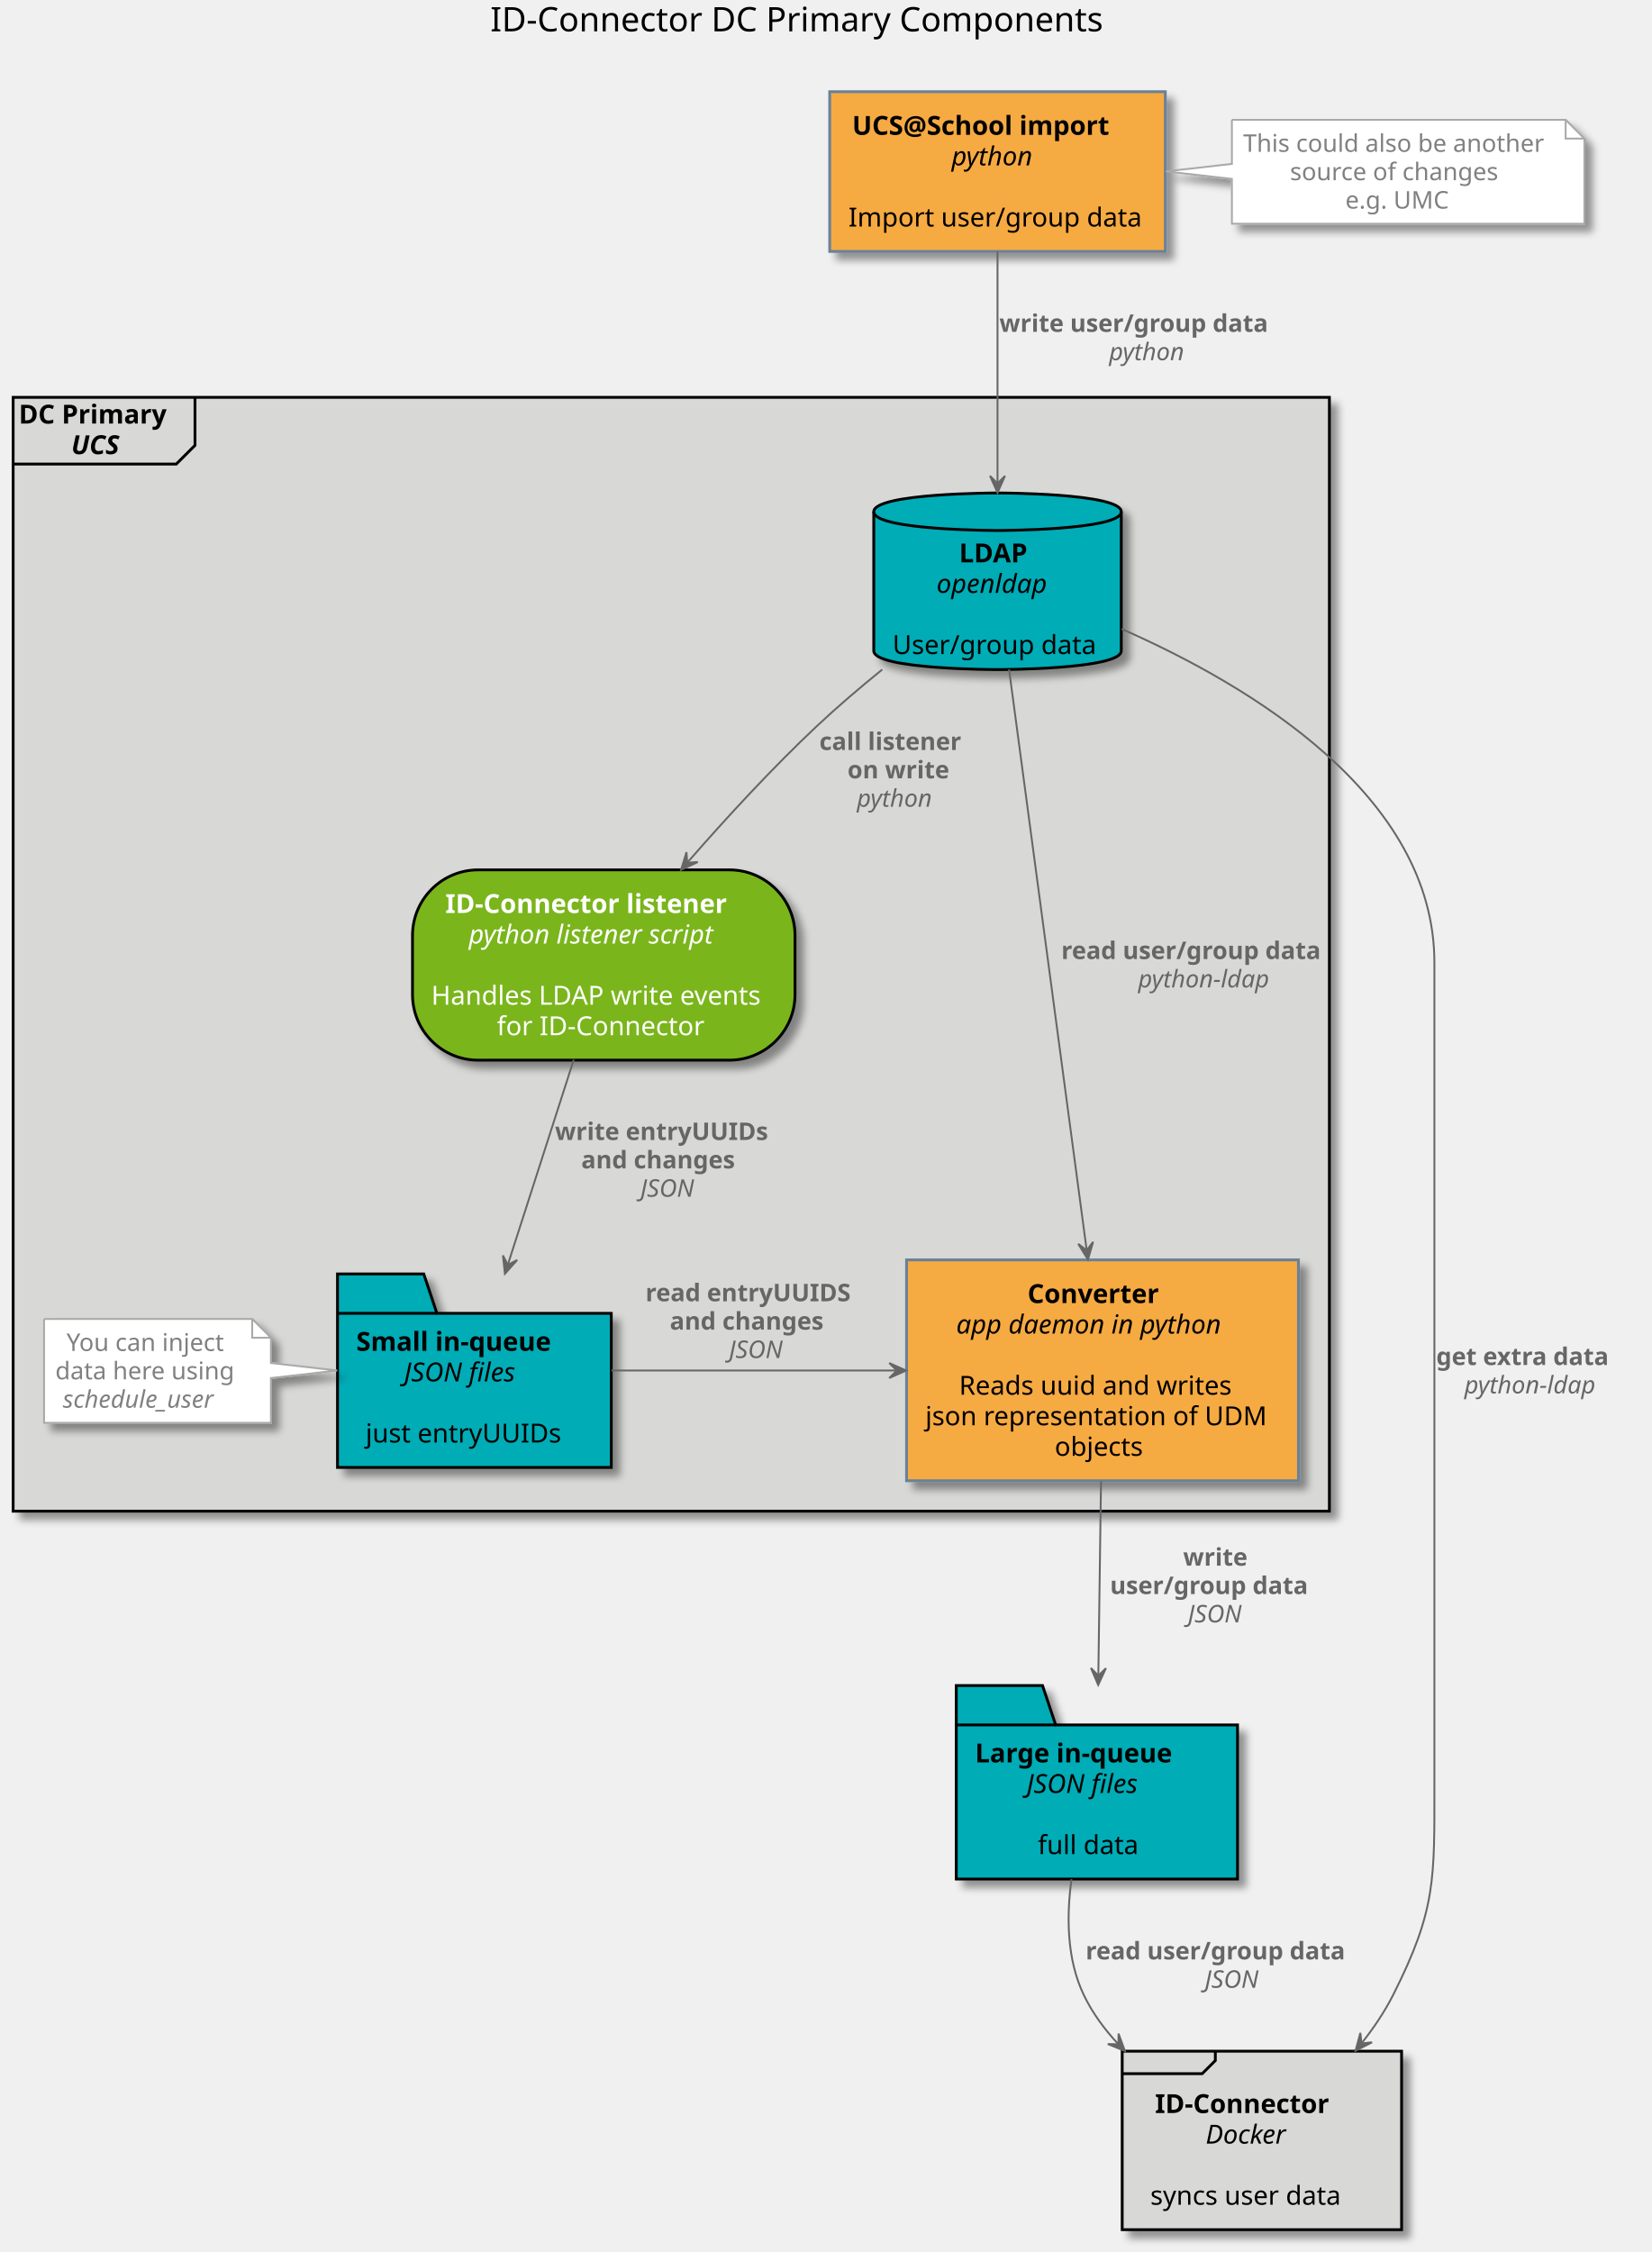
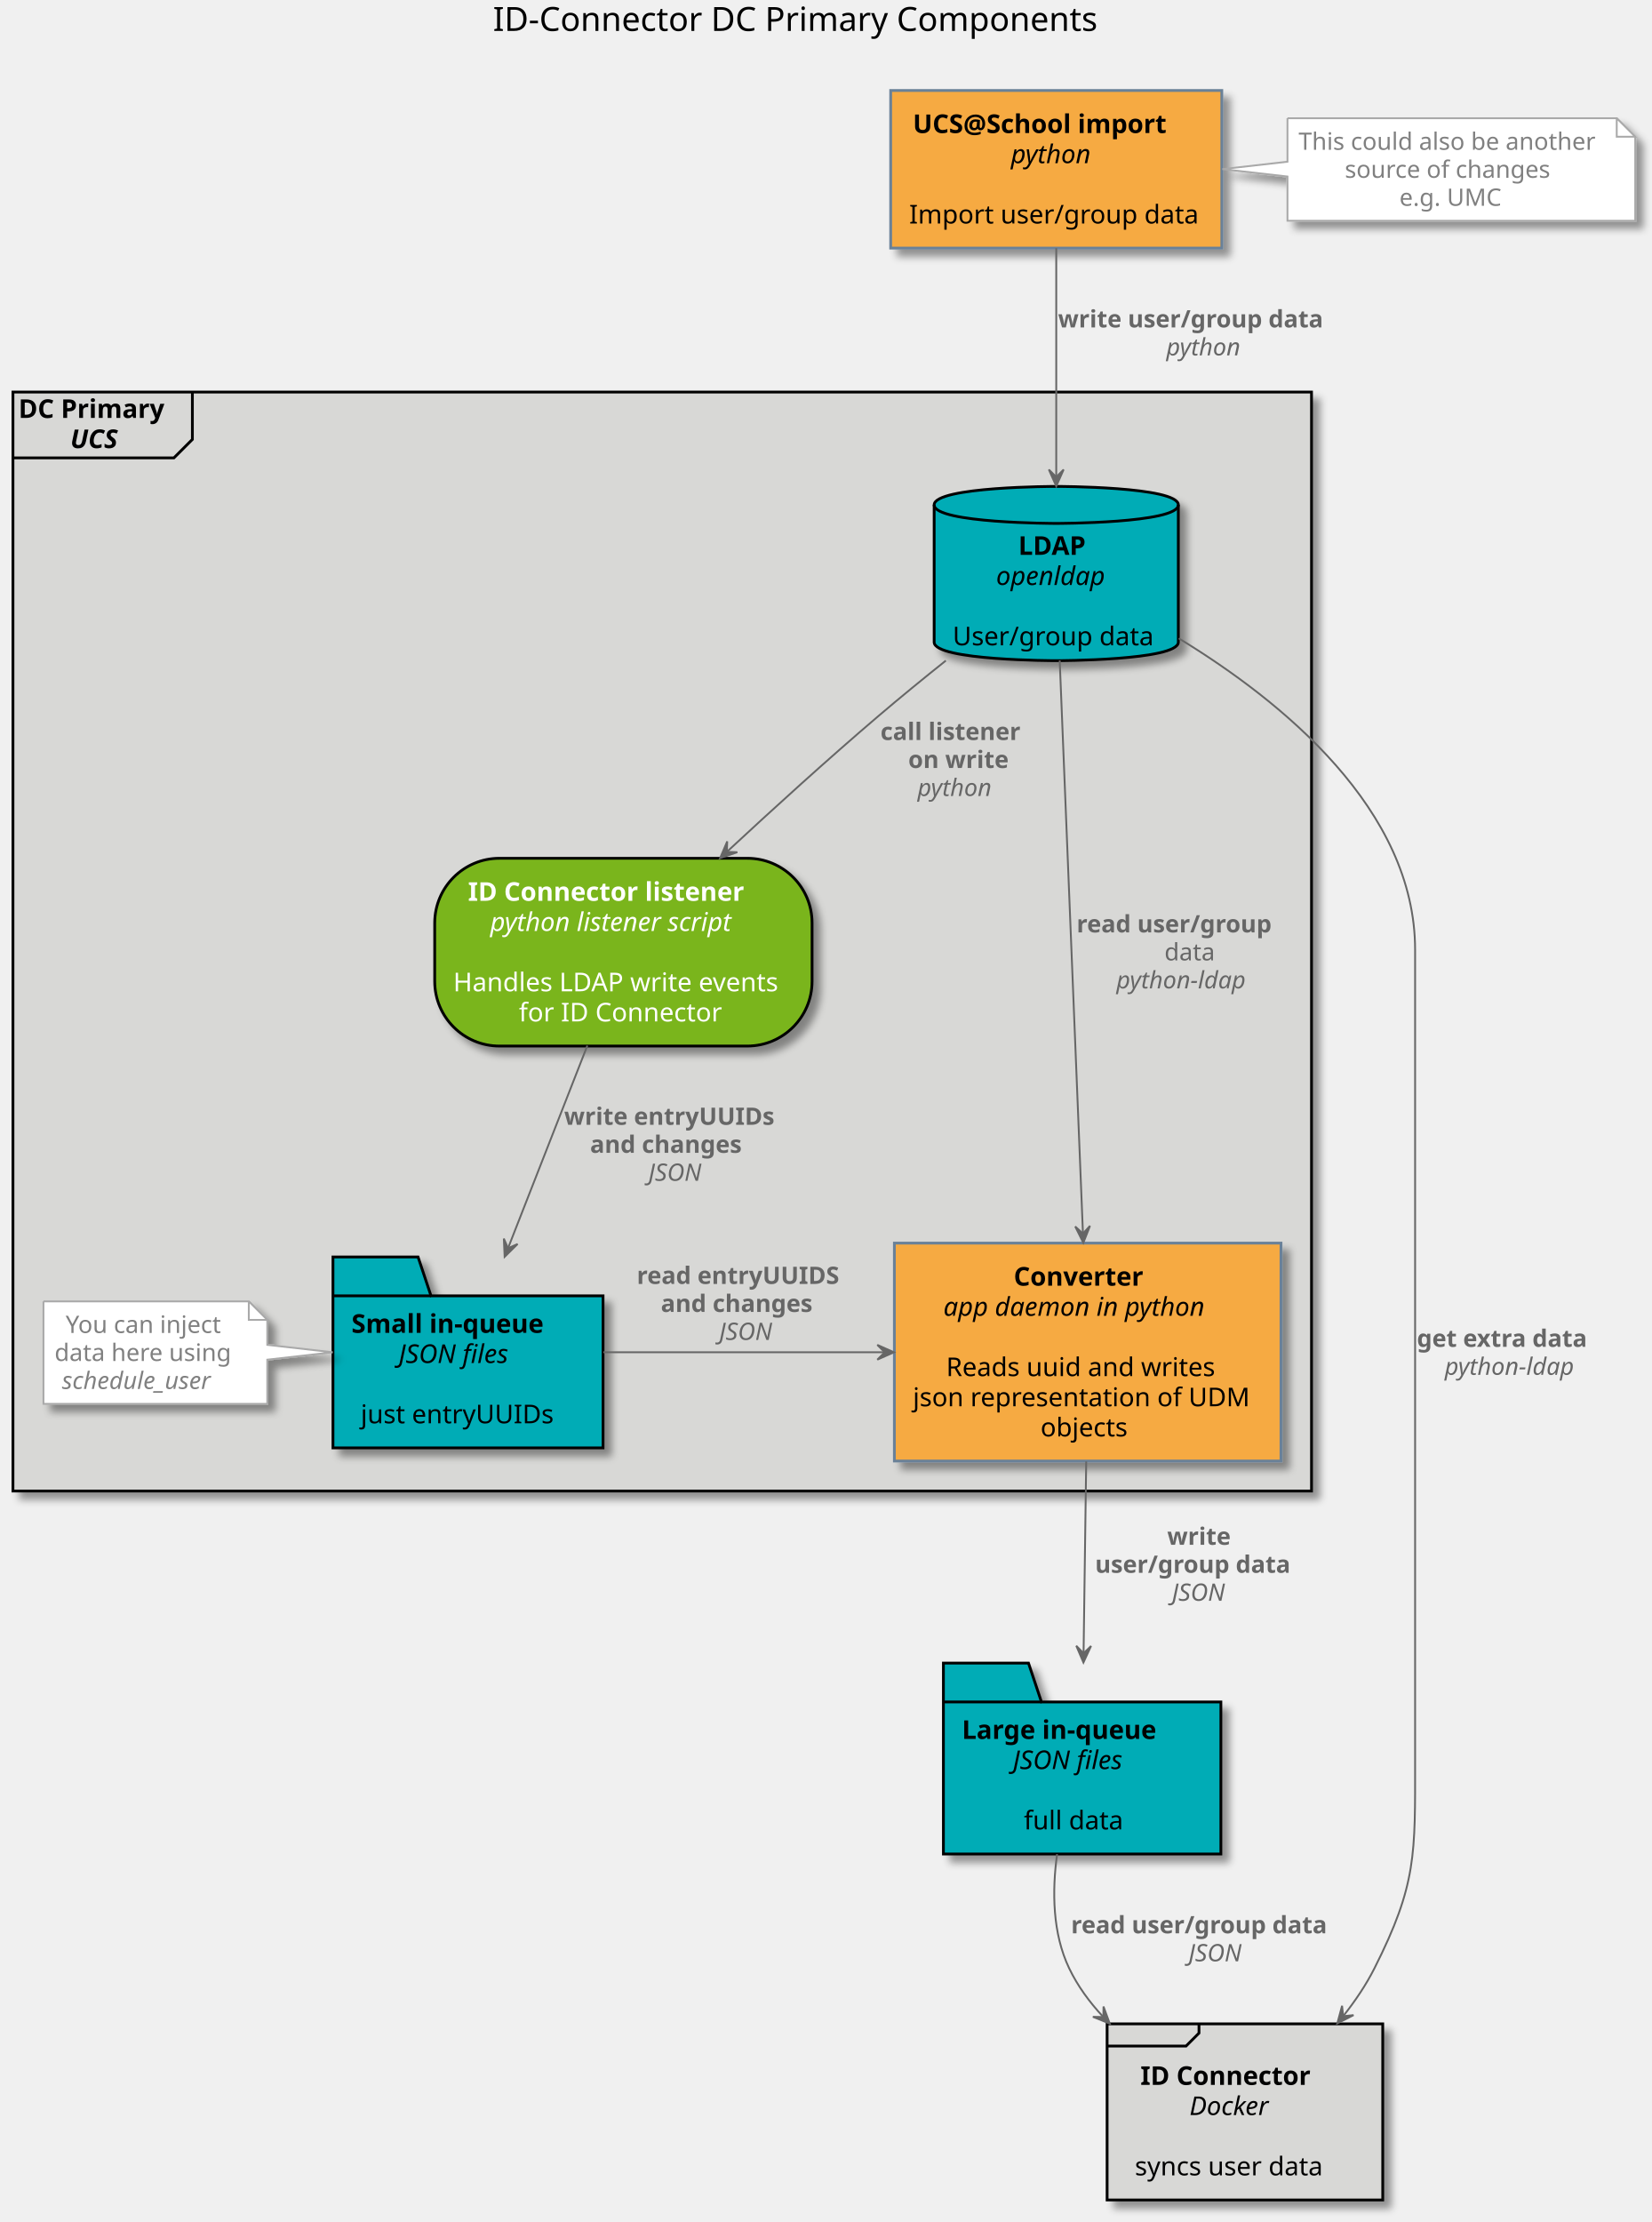
- <svg xmlns="http://www.w3.org/2000/svg" contentScriptType="application/ecmascript" contentStyleType="text/css" height="1201px" preserveAspectRatio="none" style="width:881px;height:1201px;background:#FFFFFF;" version="1.1" viewBox="0 0 881 1201" width="881px" zoomAndPan="magnify">
+ <svg xmlns="http://www.w3.org/2000/svg" contentScriptType="application/ecmascript" contentStyleType="text/css" height="1201px" preserveAspectRatio="none" style="width:893px;height:1201px;background:#FFFFFF;" version="1.1" viewBox="0 0 893 1201" width="893px" zoomAndPan="magnify">
  <defs>
-     <filter height="300%" id="fp2p107ya4xex" width="300%" x="-1" y="-1">
+     <filter height="300%" id="f11ipg5rbk39so" width="300%" x="-1" y="-1">
      <feGaussianBlur result="blurOut" stdDeviation="2.0" />
      <feColorMatrix in="blurOut" result="blurOut2" type="matrix" values="0 0 0 0 0 0 0 0 0 0 0 0 0 0 0 0 0 0 .4 0" />
      <feOffset dx="4.0" dy="4.0" in="blurOut2" result="blurOut3" />
      <feBlend in="SourceGraphic" in2="blurOut3" mode="normal" />
    </filter>
  </defs>
  <g>
-     <text fill="#000000" font-family="sans-serif" font-size="18" lengthAdjust="spacing" textLength="345" x="261.5" y="16.708">ID-Connector DC Primary Components</text>
-     <text fill="#000000" font-family="sans-serif" font-size="18" lengthAdjust="spacing" textLength="0" x="437" y="37.661" />
-     <rect fill="#D8D8D6" filter="url(#fp2p107ya4xex)" height="594" style="stroke:#000000;stroke-width:1.5;" width="702" x="7" y="211.906" />
+     <text fill="#000000" font-family="sans-serif" font-size="18" lengthAdjust="spacing" textLength="345" x="266.5" y="16.708">ID-Connector DC Primary Components</text>
+     <text fill="#000000" font-family="sans-serif" font-size="18" lengthAdjust="spacing" textLength="0" x="442" y="37.661" />
+     <rect fill="#D8D8D6" filter="url(#f11ipg5rbk39so)" height="594" style="stroke:#000000;stroke-width:1.5;" width="702" x="7" y="211.906" />
    <path d="M104,211.906 L104,237.5 L94,247.5 L7,247.5 " fill="none" style="stroke:#000000;stroke-width:1.5;" />
    <text fill="#000000" font-family="sans-serif" font-size="14" font-weight="bold" lengthAdjust="spacing" textLength="87" x="10" y="225.901">DC Primary</text>
    <text fill="#000000" font-family="sans-serif" font-size="14" font-style="italic" font-weight="bold" lengthAdjust="spacing" textLength="31" x="38" y="242.198">UCS</text>
-     <path d="M466,272.906 C466,262.906 532,262.906 532,262.906 C532,262.906 598,262.906 598,272.906 L598,347.094 C598,357.094 532,357.094 532,357.094 C532,357.094 466,357.094 466,347.094 L466,272.906 " fill="#00ACB6" filter="url(#fp2p107ya4xex)" style="stroke:#000000;stroke-width:1.5;" />
-     <path d="M466,272.906 C466,282.906 532,282.906 532,282.906 C532,282.906 598,282.906 598,272.906 " fill="none" style="stroke:#000000;stroke-width:1.5;" />
-     <text fill="#000000" font-family="sans-serif" font-size="14" font-weight="bold" lengthAdjust="spacing" textLength="41" x="511.5" y="299.901">LDAP</text>
-     <text fill="#000000" font-family="sans-serif" font-size="14" font-style="italic" lengthAdjust="spacing" textLength="65" x="499.5" y="316.198">openldap</text>
-     <text fill="#000000" font-family="sans-serif" font-size="14" lengthAdjust="spacing" textLength="0" x="534" y="332.495" />
-     <text fill="#000000" font-family="sans-serif" font-size="14" lengthAdjust="spacing" textLength="112" x="476" y="348.792">User/group data</text>
-     <rect fill="#7AB51D" filter="url(#fp2p107ya4xex)" height="101.484" rx="35" ry="35" style="stroke:#000000;stroke-width:1.5;" width="204" x="220" y="463.906" />
-     <text fill="#FFFFFF" font-family="sans-serif" font-size="14" font-weight="bold" lengthAdjust="spacing" textLength="169" x="237.5" y="486.901">ID-Connector listener</text>
-     <text fill="#FFFFFF" font-family="sans-serif" font-size="14" font-style="italic" lengthAdjust="spacing" textLength="144" x="250" y="503.198">python listener script</text>
-     <text fill="#FFFFFF" font-family="sans-serif" font-size="14" lengthAdjust="spacing" textLength="0" x="324" y="519.495" />
-     <text fill="#FFFFFF" font-family="sans-serif" font-size="14" lengthAdjust="spacing" textLength="184" x="230" y="535.792">Handles LDAP write events</text>
-     <text fill="#FFFFFF" font-family="sans-serif" font-size="14" lengthAdjust="spacing" textLength="114" x="265" y="552.089">for ID-Connector</text>
-     <rect fill="#F6AA42" filter="url(#fp2p107ya4xex)" height="117.781" style="stroke:#6A8198;stroke-width:1.5;" width="209" x="483.5" y="671.906" />
+     <path d="M505,272.906 C505,262.906 571,262.906 571,262.906 C571,262.906 637,262.906 637,272.906 L637,347.094 C637,357.094 571,357.094 571,357.094 C571,357.094 505,357.094 505,347.094 L505,272.906 " fill="#00ACB6" filter="url(#f11ipg5rbk39so)" style="stroke:#000000;stroke-width:1.5;" />
+     <path d="M505,272.906 C505,282.906 571,282.906 571,282.906 C571,282.906 637,282.906 637,272.906 " fill="none" style="stroke:#000000;stroke-width:1.5;" />
+     <text fill="#000000" font-family="sans-serif" font-size="14" font-weight="bold" lengthAdjust="spacing" textLength="41" x="550.5" y="299.901">LDAP</text>
+     <text fill="#000000" font-family="sans-serif" font-size="14" font-style="italic" lengthAdjust="spacing" textLength="65" x="538.5" y="316.198">openldap</text>
+     <text fill="#000000" font-family="sans-serif" font-size="14" lengthAdjust="spacing" textLength="0" x="573" y="332.495" />
+     <text fill="#000000" font-family="sans-serif" font-size="14" lengthAdjust="spacing" textLength="112" x="515" y="348.792">User/group data</text>
+     <rect fill="#7AB51D" filter="url(#f11ipg5rbk39so)" height="101.484" rx="35" ry="35" style="stroke:#000000;stroke-width:1.5;" width="204" x="235" y="463.906" />
+     <text fill="#FFFFFF" font-family="sans-serif" font-size="14" font-weight="bold" lengthAdjust="spacing" textLength="168" x="253" y="486.901">ID Connector listener</text>
+     <text fill="#FFFFFF" font-family="sans-serif" font-size="14" font-style="italic" lengthAdjust="spacing" textLength="144" x="265" y="503.198">python listener script</text>
+     <text fill="#FFFFFF" font-family="sans-serif" font-size="14" lengthAdjust="spacing" textLength="0" x="339" y="519.495" />
+     <text fill="#FFFFFF" font-family="sans-serif" font-size="14" lengthAdjust="spacing" textLength="184" x="245" y="535.792">Handles LDAP write events</text>
+     <text fill="#FFFFFF" font-family="sans-serif" font-size="14" lengthAdjust="spacing" textLength="113" x="280.5" y="552.089">for ID Connector</text>
+     <rect fill="#F6AA42" filter="url(#f11ipg5rbk39so)" height="117.781" style="stroke:#6A8198;stroke-width:1.5;" width="209" x="483.5" y="671.906" />
    <text fill="#000000" font-family="sans-serif" font-size="14" font-weight="bold" lengthAdjust="spacing" textLength="80" x="548" y="694.901">Converter</text>
    <text fill="#000000" font-family="sans-serif" font-size="14" font-style="italic" lengthAdjust="spacing" textLength="156" x="510" y="711.198">app daemon in python</text>
    <text fill="#000000" font-family="sans-serif" font-size="14" lengthAdjust="spacing" textLength="0" x="590" y="727.495" />
    <text fill="#000000" font-family="sans-serif" font-size="14" lengthAdjust="spacing" textLength="153" x="511.5" y="743.792">Reads uuid and writes</text>
    <text fill="#000000" font-family="sans-serif" font-size="14" lengthAdjust="spacing" textLength="189" x="493.5" y="760.089">json representation of UDM</text>
    <text fill="#000000" font-family="sans-serif" font-size="14" lengthAdjust="spacing" textLength="51" x="562.5" y="776.386">objects</text>
-     <polygon fill="#00ACB6" filter="url(#fp2p107ya4xex)" points="180,679.406,226,679.406,233,700.406,326,700.406,326,782.594,180,782.594,180,679.406" style="stroke:#000000;stroke-width:1.5;" />
+     <polygon fill="#00ACB6" filter="url(#f11ipg5rbk39so)" points="180,679.406,226,679.406,233,700.406,326,700.406,326,782.594,180,782.594,180,679.406" style="stroke:#000000;stroke-width:1.5;" />
    <line style="stroke:#000000;stroke-width:1.5;" x1="180" x2="233" y1="700.406" y2="700.406" />
    <text fill="#000000" font-family="sans-serif" font-size="14" font-weight="bold" lengthAdjust="spacing" textLength="116" x="190" y="720.401">Small in-queue</text>
    <text fill="#000000" font-family="sans-serif" font-size="14" font-style="italic" lengthAdjust="spacing" textLength="65" x="215.5" y="736.698">JSON files</text>
    <text fill="#000000" font-family="sans-serif" font-size="14" lengthAdjust="spacing" textLength="0" x="250" y="752.995" />
    <text fill="#000000" font-family="sans-serif" font-size="14" lengthAdjust="spacing" textLength="106" x="195" y="769.292">just entryUUIDs</text>
-     <path d="M23.5,703.406 L23.5,758.805 A0,0 0 0 0 23.5,758.805 L144.5,758.805 A0,0 0 0 0 144.5,758.805 L144.5,734.906 L179.84,730.906 L144.5,726.906 L144.5,713.406 L134.5,703.406 L23.5,703.406 A0,0 0 0 0 23.5,703.406 " fill="#FFFFFF" filter="url(#fp2p107ya4xex)" style="stroke:#A9A9A9;stroke-width:1.0;" />
+     <path d="M23.5,703.406 L23.5,758.805 A0,0 0 0 0 23.5,758.805 L144.5,758.805 A0,0 0 0 0 144.5,758.805 L144.5,734.906 L179.84,730.906 L144.5,726.906 L144.5,713.406 L134.5,703.406 L23.5,703.406 A0,0 0 0 0 23.5,703.406 " fill="#FFFFFF" filter="url(#f11ipg5rbk39so)" style="stroke:#A9A9A9;stroke-width:1.0;" />
    <path d="M134.5,703.406 L134.5,713.406 L144.5,713.406 L134.5,703.406 " fill="#FFFFFF" style="stroke:#A9A9A9;stroke-width:1.0;" />
    <text fill="#808080" font-family="sans-serif" font-size="13" lengthAdjust="spacing" textLength="88" x="35.5" y="720.473">You can inject</text>
    <text fill="#808080" font-family="sans-serif" font-size="13" lengthAdjust="spacing" textLength="100" x="29.5" y="735.606">data here using</text>
    <text fill="#808080" font-family="sans-serif" font-size="13" font-style="italic" lengthAdjust="spacing" textLength="92" x="33.5" y="750.739">schedule_user</text>
-     <rect fill="#F6AA42" filter="url(#fp2p107ya4xex)" height="85.188" style="stroke:#6A8198;stroke-width:1.5;" width="179" x="442.5" y="48.906" />
-     <text fill="#000000" font-family="sans-serif" font-size="14" font-weight="bold" lengthAdjust="spacing" textLength="155" x="454.5" y="71.901">UCS@School import</text>
-     <text fill="#000000" font-family="sans-serif" font-size="14" font-style="italic" lengthAdjust="spacing" textLength="49" x="507.5" y="88.198">python</text>
-     <text fill="#000000" font-family="sans-serif" font-size="14" lengthAdjust="spacing" textLength="0" x="534" y="104.495" />
-     <text fill="#000000" font-family="sans-serif" font-size="14" lengthAdjust="spacing" textLength="159" x="452.5" y="120.792">Import user/group data</text>
-     <path d="M657,63.906 L657,87.406 L621.82,91.406 L657,95.406 L657,119.305 A0,0 0 0 0 657,119.305 L845,119.305 A0,0 0 0 0 845,119.305 L845,73.906 L835,63.906 L657,63.906 A0,0 0 0 0 657,63.906 " fill="#FFFFFF" filter="url(#fp2p107ya4xex)" style="stroke:#A9A9A9;stroke-width:1.0;" />
-     <path d="M835,63.906 L835,73.906 L845,73.906 L835,63.906 " fill="#FFFFFF" style="stroke:#A9A9A9;stroke-width:1.0;" />
-     <text fill="#808080" font-family="sans-serif" font-size="13" lengthAdjust="spacing" textLength="167" x="663" y="80.973">This could also be another</text>
-     <text fill="#808080" font-family="sans-serif" font-size="13" lengthAdjust="spacing" textLength="117" x="688" y="96.106">source of changes</text>
-     <text fill="#808080" font-family="sans-serif" font-size="13" lengthAdjust="spacing" textLength="58" x="717.5" y="111.239">e.g. UMC</text>
-     <polygon fill="#00ACB6" filter="url(#fp2p107ya4xex)" points="510,898.906,556,898.906,563,919.906,660,919.906,660,1002.094,510,1002.094,510,898.906" style="stroke:#000000;stroke-width:1.5;" />
+     <rect fill="#F6AA42" filter="url(#f11ipg5rbk39so)" height="85.188" style="stroke:#6A8198;stroke-width:1.5;" width="179" x="481.5" y="48.906" />
+     <text fill="#000000" font-family="sans-serif" font-size="14" font-weight="bold" lengthAdjust="spacing" textLength="155" x="493.5" y="71.901">UCS@School import</text>
+     <text fill="#000000" font-family="sans-serif" font-size="14" font-style="italic" lengthAdjust="spacing" textLength="49" x="546.5" y="88.198">python</text>
+     <text fill="#000000" font-family="sans-serif" font-size="14" lengthAdjust="spacing" textLength="0" x="573" y="104.495" />
+     <text fill="#000000" font-family="sans-serif" font-size="14" lengthAdjust="spacing" textLength="159" x="491.5" y="120.792">Import user/group data</text>
+     <path d="M696,63.906 L696,87.406 L660.82,91.406 L696,95.406 L696,119.305 A0,0 0 0 0 696,119.305 L884,119.305 A0,0 0 0 0 884,119.305 L884,73.906 L874,63.906 L696,63.906 A0,0 0 0 0 696,63.906 " fill="#FFFFFF" filter="url(#f11ipg5rbk39so)" style="stroke:#A9A9A9;stroke-width:1.0;" />
+     <path d="M874,63.906 L874,73.906 L884,73.906 L874,63.906 " fill="#FFFFFF" style="stroke:#A9A9A9;stroke-width:1.0;" />
+     <text fill="#808080" font-family="sans-serif" font-size="13" lengthAdjust="spacing" textLength="167" x="702" y="80.973">This could also be another</text>
+     <text fill="#808080" font-family="sans-serif" font-size="13" lengthAdjust="spacing" textLength="117" x="727" y="96.106">source of changes</text>
+     <text fill="#808080" font-family="sans-serif" font-size="13" lengthAdjust="spacing" textLength="58" x="756.5" y="111.239">e.g. UMC</text>
+     <polygon fill="#00ACB6" filter="url(#f11ipg5rbk39so)" points="510,898.906,556,898.906,563,919.906,660,919.906,660,1002.094,510,1002.094,510,898.906" style="stroke:#000000;stroke-width:1.5;" />
    <line style="stroke:#000000;stroke-width:1.5;" x1="510" x2="563" y1="919.906" y2="919.906" />
    <text fill="#000000" font-family="sans-serif" font-size="14" font-weight="bold" lengthAdjust="spacing" textLength="120" x="520" y="939.901">Large in-queue</text>
    <text fill="#000000" font-family="sans-serif" font-size="14" font-style="italic" lengthAdjust="spacing" textLength="65" x="547.5" y="956.198">JSON files</text>
    <text fill="#000000" font-family="sans-serif" font-size="14" lengthAdjust="spacing" textLength="0" x="582" y="972.495" />
    <text fill="#000000" font-family="sans-serif" font-size="14" lengthAdjust="spacing" textLength="53" x="553.5" y="988.792">full data</text>
-     <rect fill="#D8D8D6" filter="url(#fp2p107ya4xex)" height="95.188" style="stroke:#000000;stroke-width:1.5;" width="149" x="598.5" y="1093.906" />
+     <rect fill="#D8D8D6" filter="url(#f11ipg5rbk39so)" height="95.188" style="stroke:#000000;stroke-width:1.5;" width="149" x="598.5" y="1093.906" />
    <path d="M648.167,1093.906 L648.167,1098.906 L641.167,1105.906 L598.5,1105.906 " fill="none" style="stroke:#000000;stroke-width:1.5;" />
-     <text fill="#000000" font-family="sans-serif" font-size="14" font-weight="bold" lengthAdjust="spacing" textLength="104" x="616" y="1126.901">ID-Connector</text>
+     <text fill="#000000" font-family="sans-serif" font-size="14" font-weight="bold" lengthAdjust="spacing" textLength="103" x="616.5" y="1126.901">ID Connector</text>
    <text fill="#000000" font-family="sans-serif" font-size="14" font-style="italic" lengthAdjust="spacing" textLength="50" x="643" y="1143.198">Docker</text>
    <text fill="#000000" font-family="sans-serif" font-size="14" lengthAdjust="spacing" textLength="0" x="670" y="1159.495" />
    <text fill="#000000" font-family="sans-serif" font-size="14" lengthAdjust="spacing" textLength="109" x="613.5" y="1175.792">syncs user data</text>
-     <path d="M532,134.146 C532,169.286 532,219.676 532,257.336 " fill="none" id="importer-to-ldap" style="stroke:#666666;stroke-width:1.0;" />
-     <polygon fill="#666666" points="532,262.796,536,253.796,532,257.796,528,253.796,532,262.796" style="stroke:#666666;stroke-width:1.0;" />
-     <text fill="#666666" font-family="sans-serif" font-size="13" font-weight="bold" lengthAdjust="spacing" textLength="162" x="533" y="176.973">write user/group data</text>
-     <text fill="#666666" font-family="sans-serif" font-size="13" font-style="italic" lengthAdjust="spacing" textLength="45" x="591.5" y="192.106">python</text>
-     <path d="M470.54,357.046 C458.77,366.576 446.77,376.796 436,386.906 C411.85,409.566 387,436.616 366.7,459.876 " fill="none" id="ldap-to-listener" style="stroke:#666666;stroke-width:1.0;" />
-     <polygon fill="#666666" points="363.22,463.876,372.148,459.718,366.504,460.106,366.116,454.463,363.22,463.876" style="stroke:#666666;stroke-width:1.0;" />
-     <text fill="#666666" font-family="sans-serif" font-size="13" font-weight="bold" lengthAdjust="spacing" textLength="85" x="437" y="399.973">call listener</text>
-     <text fill="#666666" font-family="sans-serif" font-size="13" font-weight="bold" lengthAdjust="spacing" textLength="60" x="452" y="415.106">on write</text>
-     <text fill="#666666" font-family="sans-serif" font-size="13" font-style="italic" lengthAdjust="spacing" textLength="45" x="457" y="430.239">python</text>
-     <path d="M306,565.156 C295.49,597.826 281.72,640.616 270.86,674.396 " fill="none" id="listener-to-small_queue" style="stroke:#666666;stroke-width:1.0;" />
-     <polygon fill="#666666" points="269.28,679.306,275.841,671.961,270.81,674.546,268.225,669.514,269.28,679.306" style="stroke:#666666;stroke-width:1.0;" />
-     <text fill="#666666" font-family="sans-serif" font-size="13" font-weight="bold" lengthAdjust="spacing" textLength="123" x="296" y="607.973">write entryUUIDs</text>
-     <text fill="#666666" font-family="sans-serif" font-size="13" font-weight="bold" lengthAdjust="spacing" textLength="95" x="310" y="623.106">and changes</text>
-     <text fill="#666666" font-family="sans-serif" font-size="13" font-style="italic" lengthAdjust="spacing" textLength="32" x="341.5" y="638.239">JSON</text>
+     <path d="M571,134.146 C571,169.286 571,219.676 571,257.336 " fill="none" id="importer-to-ldap" style="stroke:#666666;stroke-width:1.0;" />
+     <polygon fill="#666666" points="571,262.796,575,253.796,571,257.796,567,253.796,571,262.796" style="stroke:#666666;stroke-width:1.0;" />
+     <text fill="#666666" font-family="sans-serif" font-size="13" font-weight="bold" lengthAdjust="spacing" textLength="162" x="572" y="176.973">write user/group data</text>
+     <text fill="#666666" font-family="sans-serif" font-size="13" font-style="italic" lengthAdjust="spacing" textLength="45" x="630.5" y="192.106">python</text>
+     <path d="M511.31,357.066 C499.16,366.766 486.57,377.046 475,386.906 C447.53,410.316 417.92,437.226 393.2,460.186 " fill="none" id="ldap-to-listener" style="stroke:#666666;stroke-width:1.0;" />
+     <polygon fill="#666666" points="389.28,463.836,398.588,460.618,392.935,460.424,393.129,454.771,389.28,463.836" style="stroke:#666666;stroke-width:1.0;" />
+     <text fill="#666666" font-family="sans-serif" font-size="13" font-weight="bold" lengthAdjust="spacing" textLength="85" x="476" y="399.973">call listener</text>
+     <text fill="#666666" font-family="sans-serif" font-size="13" font-weight="bold" lengthAdjust="spacing" textLength="60" x="491" y="415.106">on write</text>
+     <text fill="#666666" font-family="sans-serif" font-size="13" font-style="italic" lengthAdjust="spacing" textLength="45" x="496" y="430.239">python</text>
+     <path d="M317.52,565.156 C304.72,597.826 287.97,640.616 274.74,674.396 " fill="none" id="listener-to-small_queue" style="stroke:#666666;stroke-width:1.0;" />
+     <polygon fill="#666666" points="272.81,679.306,279.823,672.391,274.637,674.652,272.376,669.467,272.81,679.306" style="stroke:#666666;stroke-width:1.0;" />
+     <text fill="#666666" font-family="sans-serif" font-size="13" font-weight="bold" lengthAdjust="spacing" textLength="123" x="305" y="607.973">write entryUUIDs</text>
+     <text fill="#666666" font-family="sans-serif" font-size="13" font-weight="bold" lengthAdjust="spacing" textLength="95" x="319" y="623.106">and changes</text>
+     <text fill="#666666" font-family="sans-serif" font-size="13" font-style="italic" lengthAdjust="spacing" textLength="32" x="350.5" y="638.239">JSON</text>
    <path d="M326.1,730.906 C370.59,730.906 428.26,730.906 478.16,730.906 " fill="none" id="small_queue-to-converter" style="stroke:#666666;stroke-width:1.0;" />
    <polygon fill="#666666" points="483.27,730.906,474.27,726.906,478.27,730.906,474.27,734.906,483.27,730.906" style="stroke:#666666;stroke-width:1.0;" />
    <text fill="#666666" font-family="sans-serif" font-size="13" font-weight="bold" lengthAdjust="spacing" textLength="121" x="344.25" y="693.973">read entryUUIDS</text>
    <text fill="#666666" font-family="sans-serif" font-size="13" font-weight="bold" lengthAdjust="spacing" textLength="95" x="357.25" y="709.106">and changes</text>
    <text fill="#666666" font-family="sans-serif" font-size="13" font-style="italic" lengthAdjust="spacing" textLength="32" x="388.75" y="724.239">JSON</text>
    <path d="M587.2,789.906 C586.76,822.036 586.21,861.796 585.77,893.576 " fill="none" id="converter-to-large_queue" style="stroke:#666666;stroke-width:1.0;" />
    <polygon fill="#666666" points="585.7,898.606,589.828,889.664,585.771,893.607,581.829,889.55,585.7,898.606" style="stroke:#666666;stroke-width:1.0;" />
    <text fill="#666666" font-family="sans-serif" font-size="13" font-weight="bold" lengthAdjust="spacing" textLength="37" x="631" y="834.973">write</text>
    <text fill="#666666" font-family="sans-serif" font-size="13" font-weight="bold" lengthAdjust="spacing" textLength="120" x="592" y="850.106">user/group data</text>
    <text fill="#666666" font-family="sans-serif" font-size="13" font-style="italic" lengthAdjust="spacing" textLength="32" x="633.5" y="865.239">JSON</text>
    <path d="M571.46,1002.176 C568.7,1022.266 568.96,1045.016 578,1063.906 C582.56,1073.426 588.94,1082.136 596.27,1089.996 " fill="none" id="large_queue-to-id_connector" style="stroke:#666666;stroke-width:1.0;" />
    <polygon fill="#666666" points="599.94,1093.786,596.553,1084.538,596.462,1090.194,590.806,1090.103,599.94,1093.786" style="stroke:#666666;stroke-width:1.0;" />
    <text fill="#666666" font-family="sans-serif" font-size="13" font-weight="bold" lengthAdjust="spacing" textLength="159" x="579" y="1044.973">read user/group data</text>
    <text fill="#666666" font-family="sans-serif" font-size="13" font-style="italic" lengthAdjust="spacing" textLength="32" x="642.5" y="1060.106">JSON</text>
-     <path d="M538.15,356.946 C548.21,432.186 568.18,581.636 579.56,666.736 " fill="none" id="ldap-to-converter" style="stroke:#666666;stroke-width:1.0;" />
-     <polygon fill="#666666" points="580.23,671.746,582.986,662.291,579.559,666.792,575.058,663.365,580.23,671.746" style="stroke:#666666;stroke-width:1.0;" />
-     <text fill="#666666" font-family="sans-serif" font-size="13" font-weight="bold" lengthAdjust="spacing" textLength="159" x="566" y="511.473">read user/group data</text>
-     <text fill="#666666" font-family="sans-serif" font-size="13" font-style="italic" lengthAdjust="spacing" textLength="77" x="607" y="526.606">python-ldap</text>
-     <path d="M726.15,1089.706 C732.59,1081.586 738.47,1072.886 743,1063.906 C765.94,1018.416 765,1002.356 765,951.406 C765,513.406 765,513.406 765,513.406 C765,424.436 667.03,365.706 598.15,335.406 " fill="none" id="id_connector-backto-ldap" style="stroke:#666666;stroke-width:1.0;" />
+     <path d="M572.87,356.946 C575.92,432.186 581.98,581.636 585.44,666.736 " fill="none" id="ldap-to-converter" style="stroke:#666666;stroke-width:1.0;" />
+     <polygon fill="#666666" points="585.64,671.746,589.251,662.583,585.426,666.751,581.258,662.926,585.64,671.746" style="stroke:#666666;stroke-width:1.0;" />
+     <text fill="#666666" font-family="sans-serif" font-size="13" font-weight="bold" lengthAdjust="spacing" textLength="120" x="582" y="503.973">read user/group</text>
+     <text fill="#666666" font-family="sans-serif" font-size="13" lengthAdjust="spacing" textLength="29" x="629.5" y="519.106">data</text>
+     <text fill="#666666" font-family="sans-serif" font-size="13" font-style="italic" lengthAdjust="spacing" textLength="77" x="603.5" y="534.239">python-ldap</text>
+     <path d="M726.15,1089.706 C732.59,1081.586 738.47,1072.886 743,1063.906 C765.94,1018.416 765,1002.356 765,951.406 C765,513.406 765,513.406 765,513.406 C765,437.696 693.42,379.246 637.22,345.026 " fill="none" id="id_connector-backto-ldap" style="stroke:#666666;stroke-width:1.0;" />
    <polygon fill="#666666" points="722.95,1093.646,731.73,1089.184,726.103,1089.766,725.521,1084.139,722.95,1093.646" style="stroke:#666666;stroke-width:1.0;" />
    <text fill="#666666" font-family="sans-serif" font-size="13" font-weight="bold" lengthAdjust="spacing" textLength="107" x="766" y="727.973">get extra data</text>
    <text fill="#666666" font-family="sans-serif" font-size="13" font-style="italic" lengthAdjust="spacing" textLength="77" x="781" y="743.106">python-ldap</text>
  </g>
</svg>
